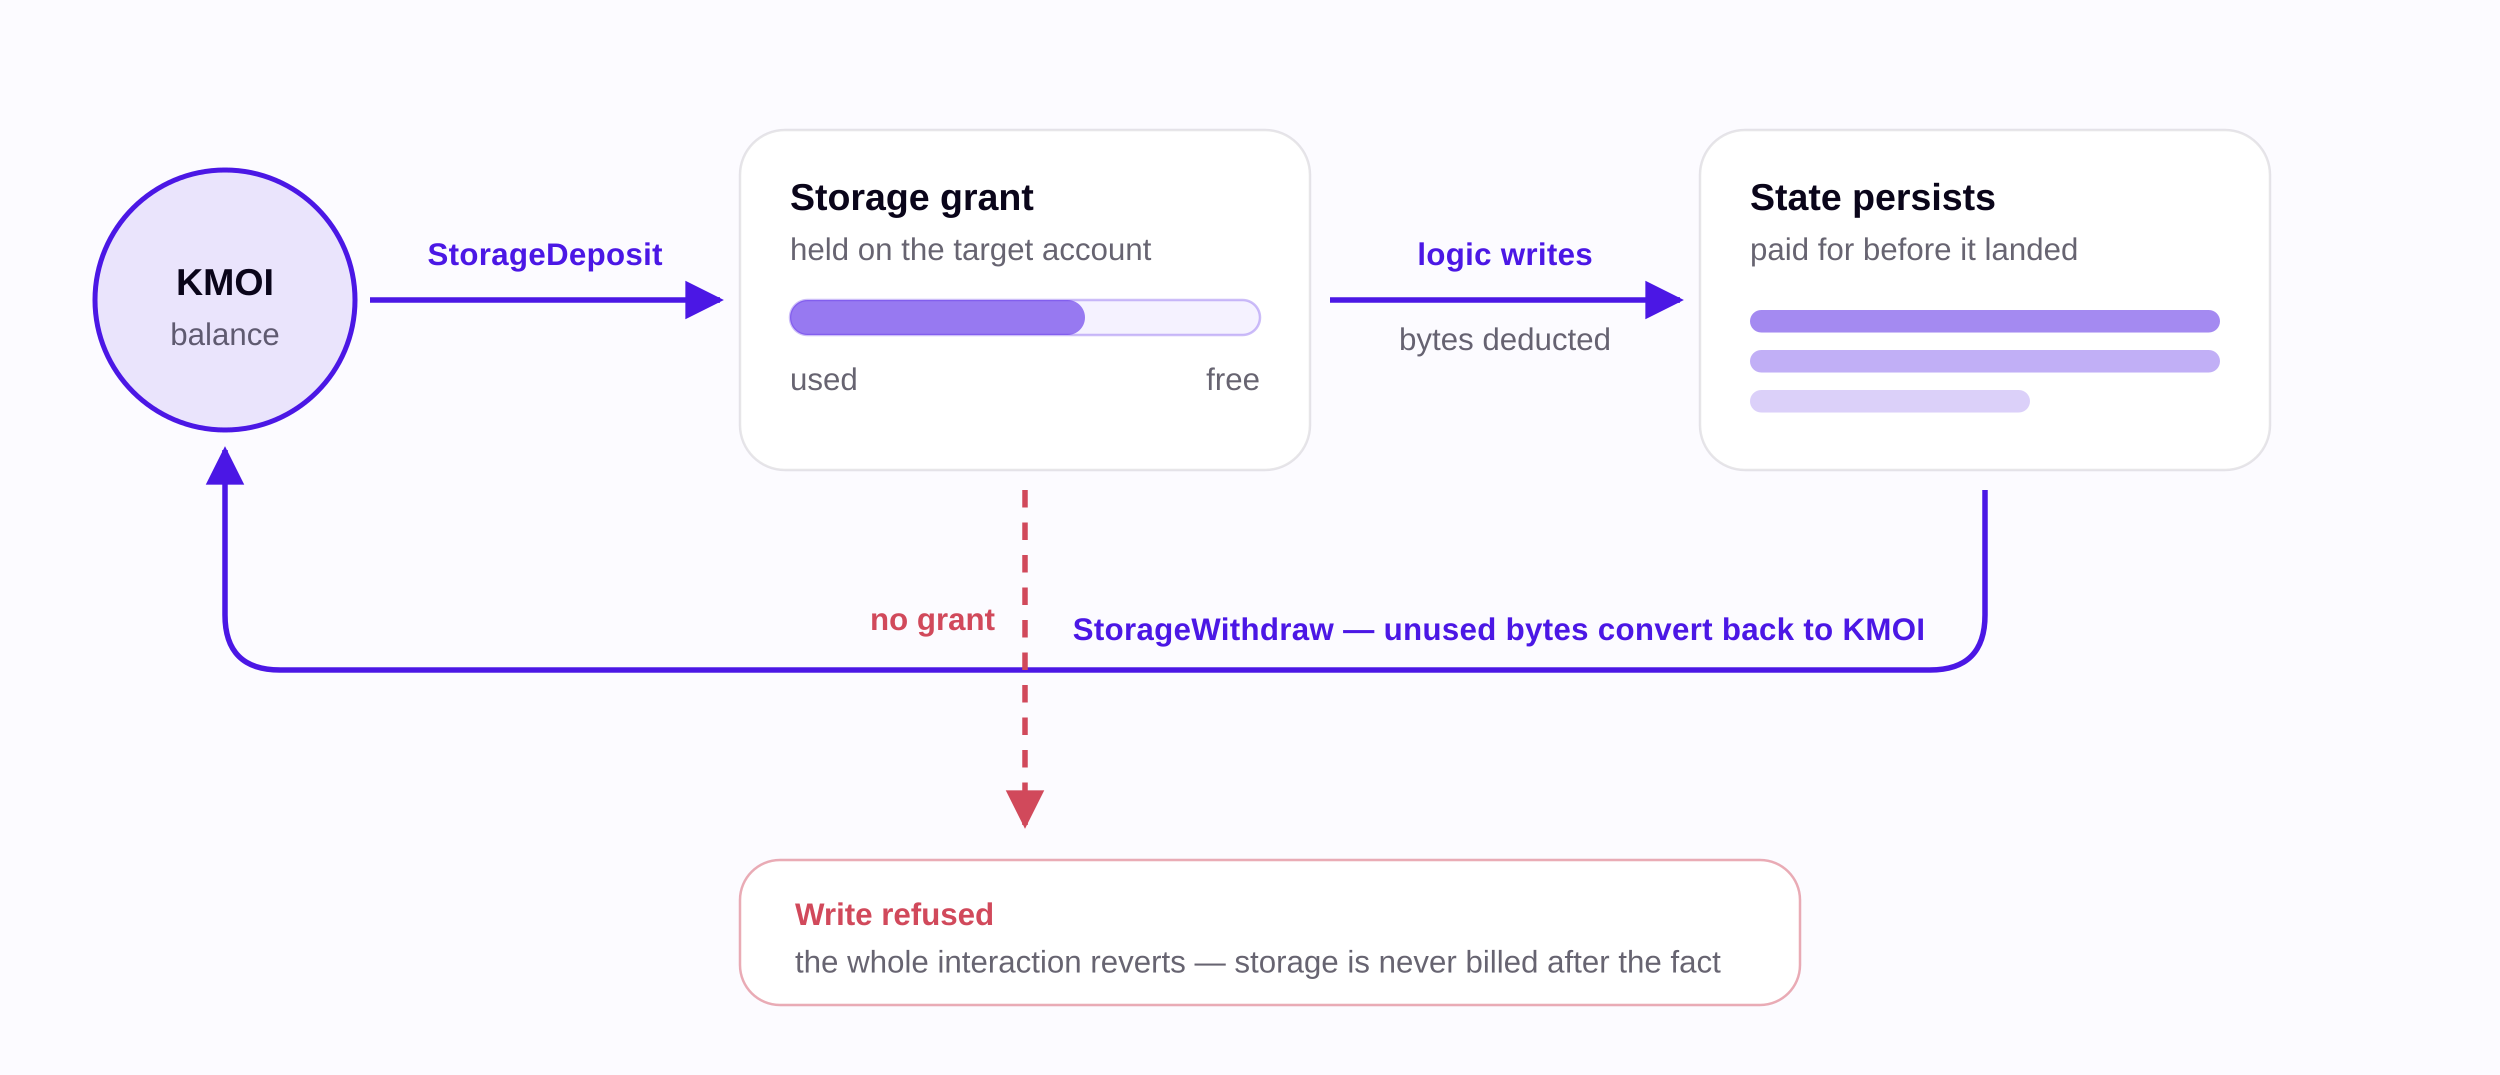
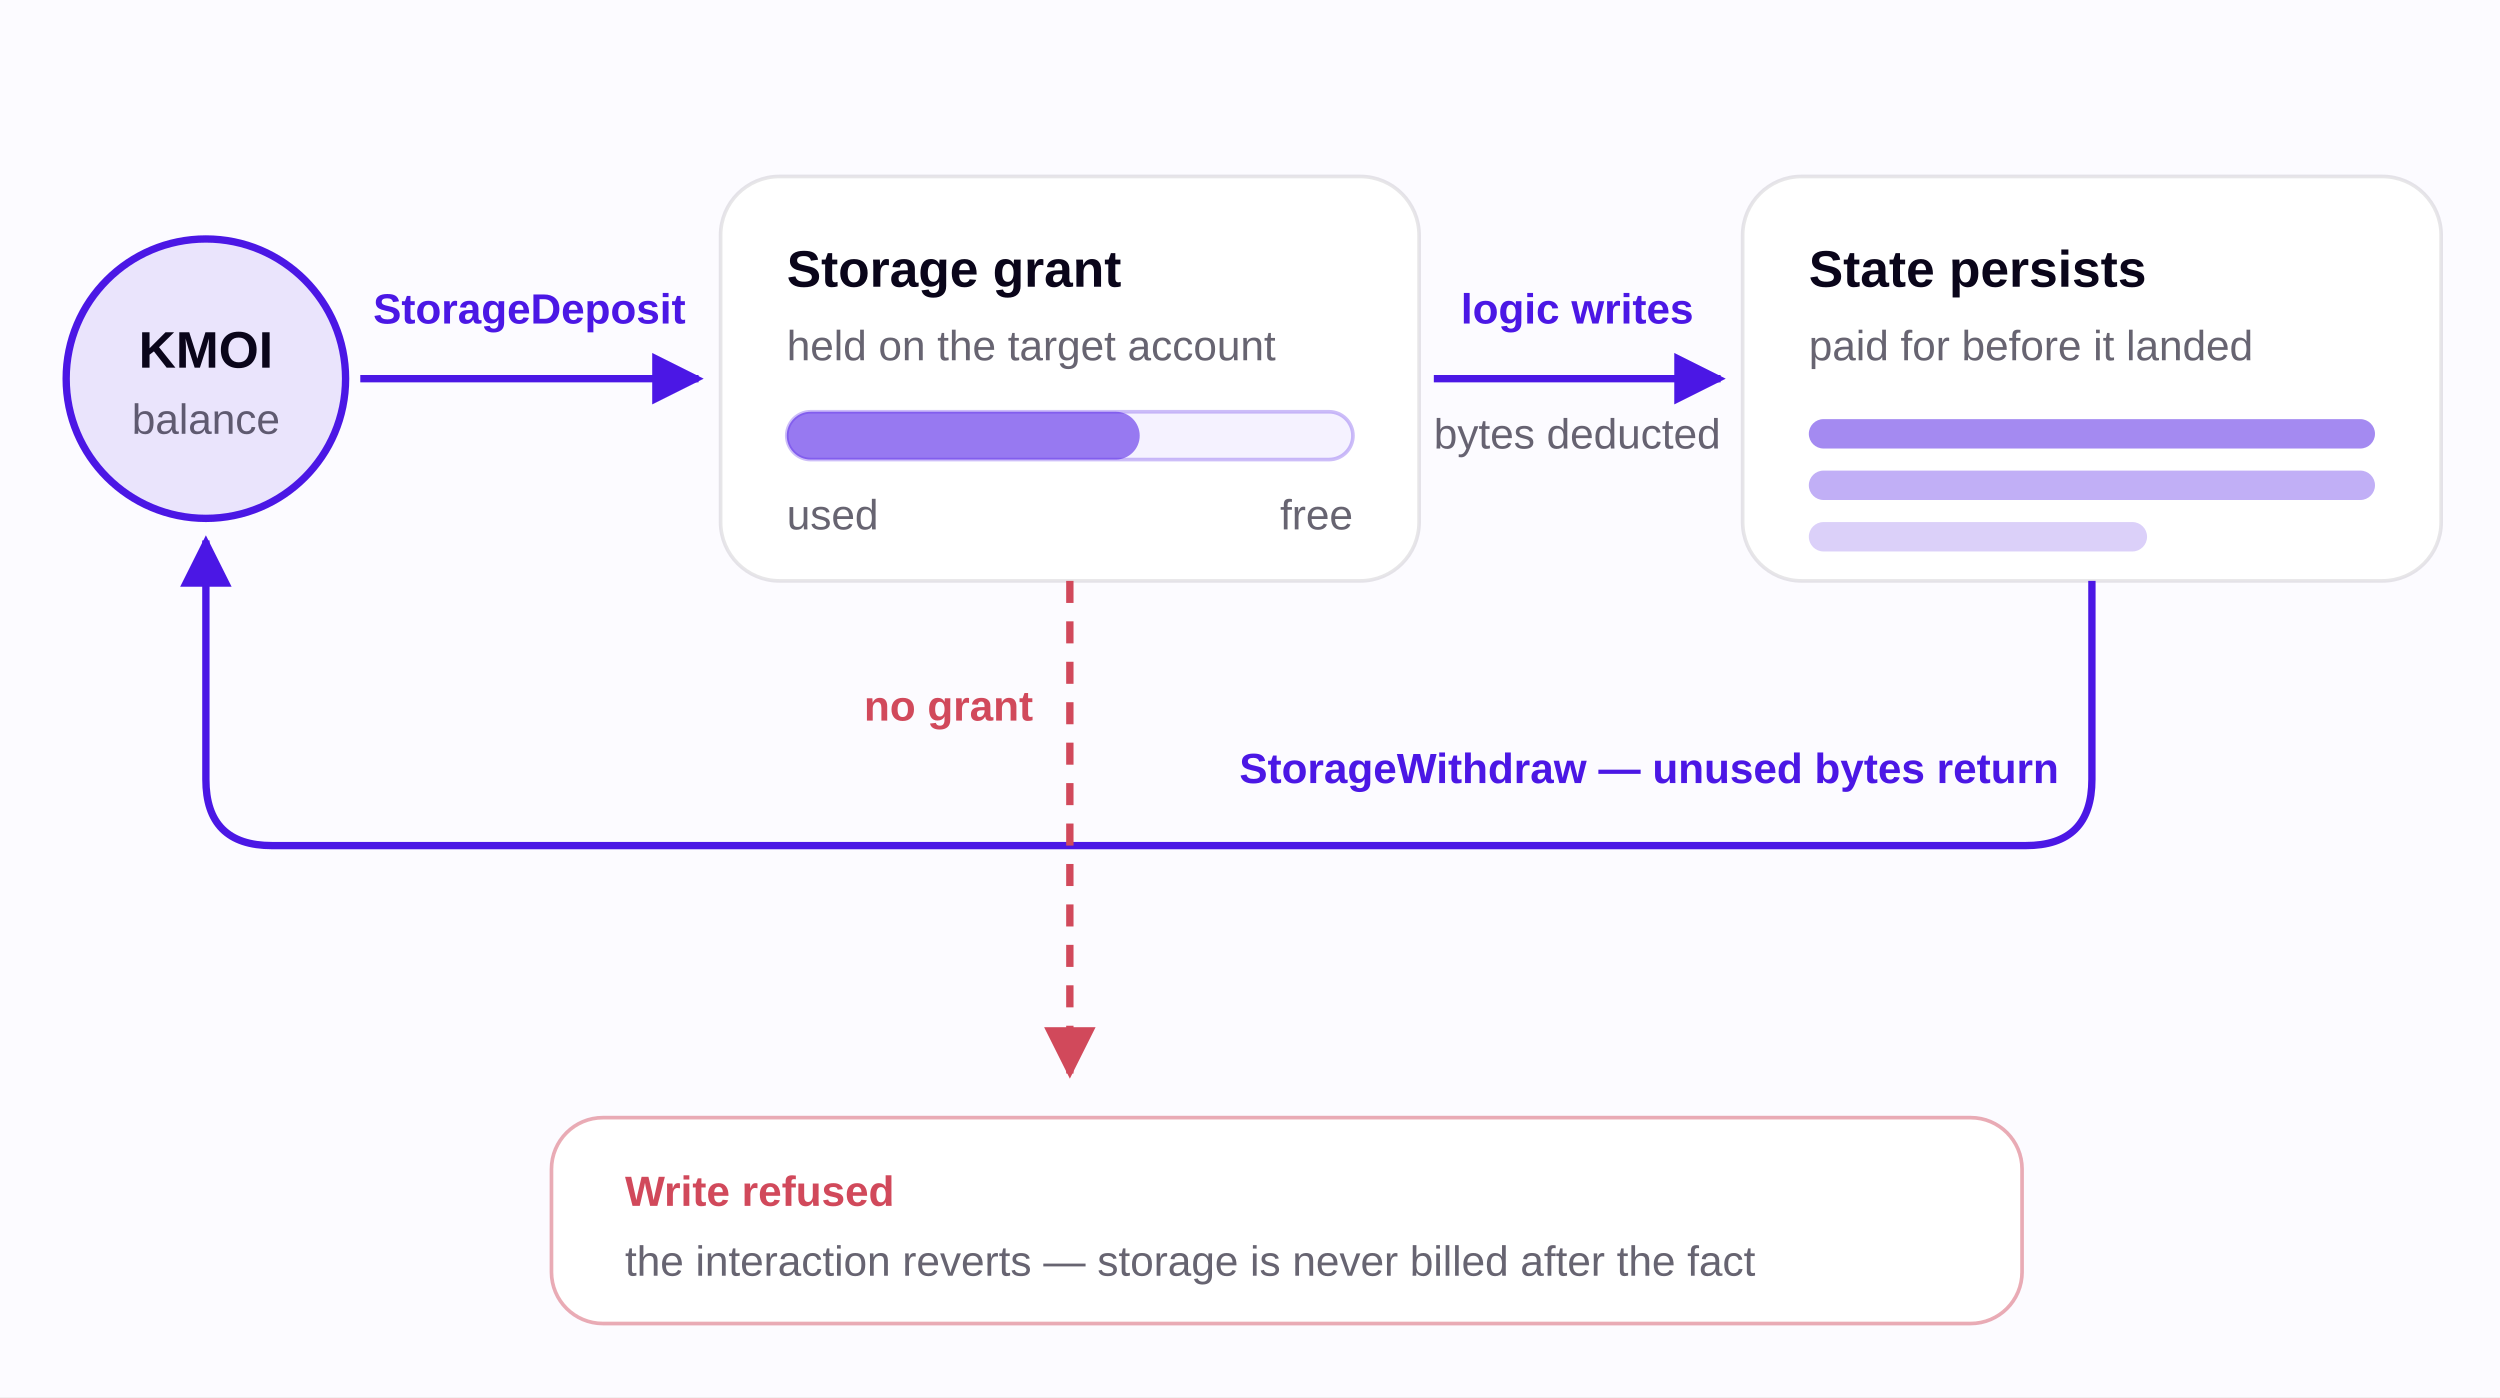
- <svg xmlns="http://www.w3.org/2000/svg" viewBox="0 0 1000 430" width="1000" height="430" role="img">
+ <svg xmlns="http://www.w3.org/2000/svg" viewBox="0 0 680 380" width="680" height="380" role="img">
  <defs>
    <marker id="a" viewBox="0 0 10 10" refX="9" refY="5" markerWidth="7" markerHeight="7" orient="auto-start-reverse">
      <path d="M0 0 L10 5 L0 10 z" fill="#4b17e5" />
    </marker>
    <marker id="ar" viewBox="0 0 10 10" refX="9" refY="5" markerWidth="7" markerHeight="7" orient="auto-start-reverse">
      <path d="M0 0 L10 5 L0 10 z" fill="#d1495b" />
    </marker>
    <style>
      .f{font-family:Poppins,'Helvetica Neue',Arial,sans-serif}
-       .n{font-size:15px;font-weight:600;fill:#0a051a}
-       .e{font-size:12.5px;font-weight:600;fill:#4b17e5;letter-spacing:.01em}
-       .m{font-size:12.5px;font-weight:400;fill:rgba(10,5,26,.62)}
-       .err{font-size:12.5px;font-weight:600;fill:#d1495b}
+       .n{font-size:14px;font-weight:600;fill:#0a051a}
+       .e{font-size:11.5px;font-weight:600;fill:#4b17e5}
+       .m{font-size:11.5px;font-weight:400;fill:rgba(10,5,26,.62)}
+       .err{font-size:11.5px;font-weight:600;fill:#d1495b}
      .box{fill:#ffffff;stroke:rgba(10,5,26,.10)}
-       .edge{stroke:#4b17e5;stroke-width:2.2;fill:none;marker-end:url(#a)}
+       .edge{stroke:#4b17e5;stroke-width:2;fill:none;marker-end:url(#a)}
    </style>
  </defs>
-   <rect width="1000" height="430" fill="#fcfbff" />
+   <rect width="680" height="380" fill="#fcfbff" />
  <g class="f">
-     <circle cx="90" cy="120" r="52" fill="#4b17e5" fill-opacity=".10" stroke="#4b17e5" stroke-width="2" />
-     <text x="90" y="118" text-anchor="middle" class="n" fill="#4b17e5">KMOI</text>
-     <text x="90" y="138" text-anchor="middle" class="m" font-size="11">balance</text>
-     <path class="edge" d="M148 120 H288" />
-     <text x="218" y="106" text-anchor="middle" class="e">StorageDeposit</text>
-     <g transform="translate(296,52)">
-       <rect width="228" height="136" rx="18" class="box" />
-       <text x="20" y="32" class="n">Storage grant</text>
-       <text x="20" y="52" class="m">held on the target account</text>
-       <rect x="20" y="68" width="188" height="14" rx="7" fill="#f5f2ff" stroke="#4b17e5" stroke-opacity=".28" />
-       <rect x="20" y="68" width="118" height="14" rx="7" fill="#4b17e5" fill-opacity=".55" />
-       <text x="20" y="104" class="m" font-size="11">used</text>
-       <text x="208" y="104" text-anchor="end" class="m" font-size="11">free</text>
+     <circle cx="56" cy="103" r="38" fill="#4b17e5" fill-opacity=".10" stroke="#4b17e5" stroke-width="2" />
+     <text x="56" y="100" text-anchor="middle" class="n" fill="#4b17e5">KMOI</text>
+     <text x="56" y="118" text-anchor="middle" class="m" font-size="10.5">balance</text>
+     <path class="edge" d="M98 103 H190" />
+     <text x="144" y="88" text-anchor="middle" class="e">StorageDeposit</text>
+     <g transform="translate(196,48)">
+       <rect width="190" height="110" rx="16" class="box" />
+       <text x="18" y="30" class="n">Storage grant</text>
+       <text x="18" y="50" class="m">held on the target account</text>
+       <rect x="18" y="64" width="154" height="13" rx="6.5" fill="#f5f2ff" stroke="#4b17e5" stroke-opacity=".28" />
+       <rect x="18" y="64" width="96" height="13" rx="6.5" fill="#4b17e5" fill-opacity=".55" />
+       <text x="18" y="96" class="m" font-size="10.5">used</text>
+       <text x="172" y="96" text-anchor="end" class="m" font-size="10.5">free</text>
    </g>
-     <path class="edge" d="M532 120 H672" />
-     <text x="602" y="106" text-anchor="middle" class="e">logic writes</text>
-     <text x="602" y="140" text-anchor="middle" class="m">bytes deducted</text>
-     <g transform="translate(680,52)">
-       <rect width="228" height="136" rx="18" class="box" />
-       <text x="20" y="32" class="n">State persists</text>
-       <text x="20" y="52" class="m">paid for before it landed</text>
-       <rect x="20" y="72" width="188" height="9" rx="4.5" fill="#4b17e5" fill-opacity=".50" />
-       <rect x="20" y="88" width="188" height="9" rx="4.5" fill="#4b17e5" fill-opacity=".34" />
-       <rect x="20" y="104" width="112" height="9" rx="4.5" fill="#4b17e5" fill-opacity=".20" />
+     <path class="edge" d="M390 103 H468" />
+     <text x="429" y="88" text-anchor="middle" class="e">logic writes</text>
+     <text x="429" y="122" text-anchor="middle" class="m">bytes deducted</text>
+     <g transform="translate(474,48)">
+       <rect width="190" height="110" rx="16" class="box" />
+       <text x="18" y="30" class="n">State persists</text>
+       <text x="18" y="50" class="m">paid for before it landed</text>
+       <rect x="18" y="66" width="154" height="8" rx="4" fill="#4b17e5" fill-opacity=".50" />
+       <rect x="18" y="80" width="154" height="8" rx="4" fill="#4b17e5" fill-opacity=".34" />
+       <rect x="18" y="94" width="92" height="8" rx="4" fill="#4b17e5" fill-opacity=".20" />
    </g>
-     <path class="edge" d="M794 196 V246 Q794 268 772 268 H112 Q90 268 90 246 V180" />
-     <text x="770" y="256" text-anchor="end" class="e">StorageWithdraw — unused bytes convert back to KMOI</text>
-     <path d="M410 196 V330" stroke="#d1495b" stroke-width="2.2" fill="none" stroke-dasharray="7 6" marker-end="url(#ar)" />
-     <text x="398" y="252" text-anchor="end" class="err">no grant</text>
-     <g transform="translate(296,344)">
-       <rect width="424" height="58" rx="16" fill="#fff" stroke="#d1495b" stroke-opacity=".45" />
-       <text x="22" y="26" class="err">Write refused</text>
-       <text x="22" y="45" class="m">the whole interaction reverts — storage is never billed after the fact</text>
+     <path class="edge" d="M569 158 V212 Q569 230 551 230 H74 Q56 230 56 212 V147" />
+     <text x="560" y="213" text-anchor="end" class="e">StorageWithdraw — unused bytes return</text>
+     <path d="M291 158 V292" stroke="#d1495b" stroke-width="2" fill="none" stroke-dasharray="6 5" marker-end="url(#ar)" />
+     <text x="281" y="196" text-anchor="end" class="err">no grant</text>
+     <g transform="translate(150,304)">
+       <rect width="400" height="56" rx="14" fill="#fff" stroke="#d1495b" stroke-opacity=".45" />
+       <text x="20" y="24" class="err">Write refused</text>
+       <text x="20" y="43" class="m">the interaction reverts — storage is never billed after the fact</text>
    </g>
  </g>
</svg>
